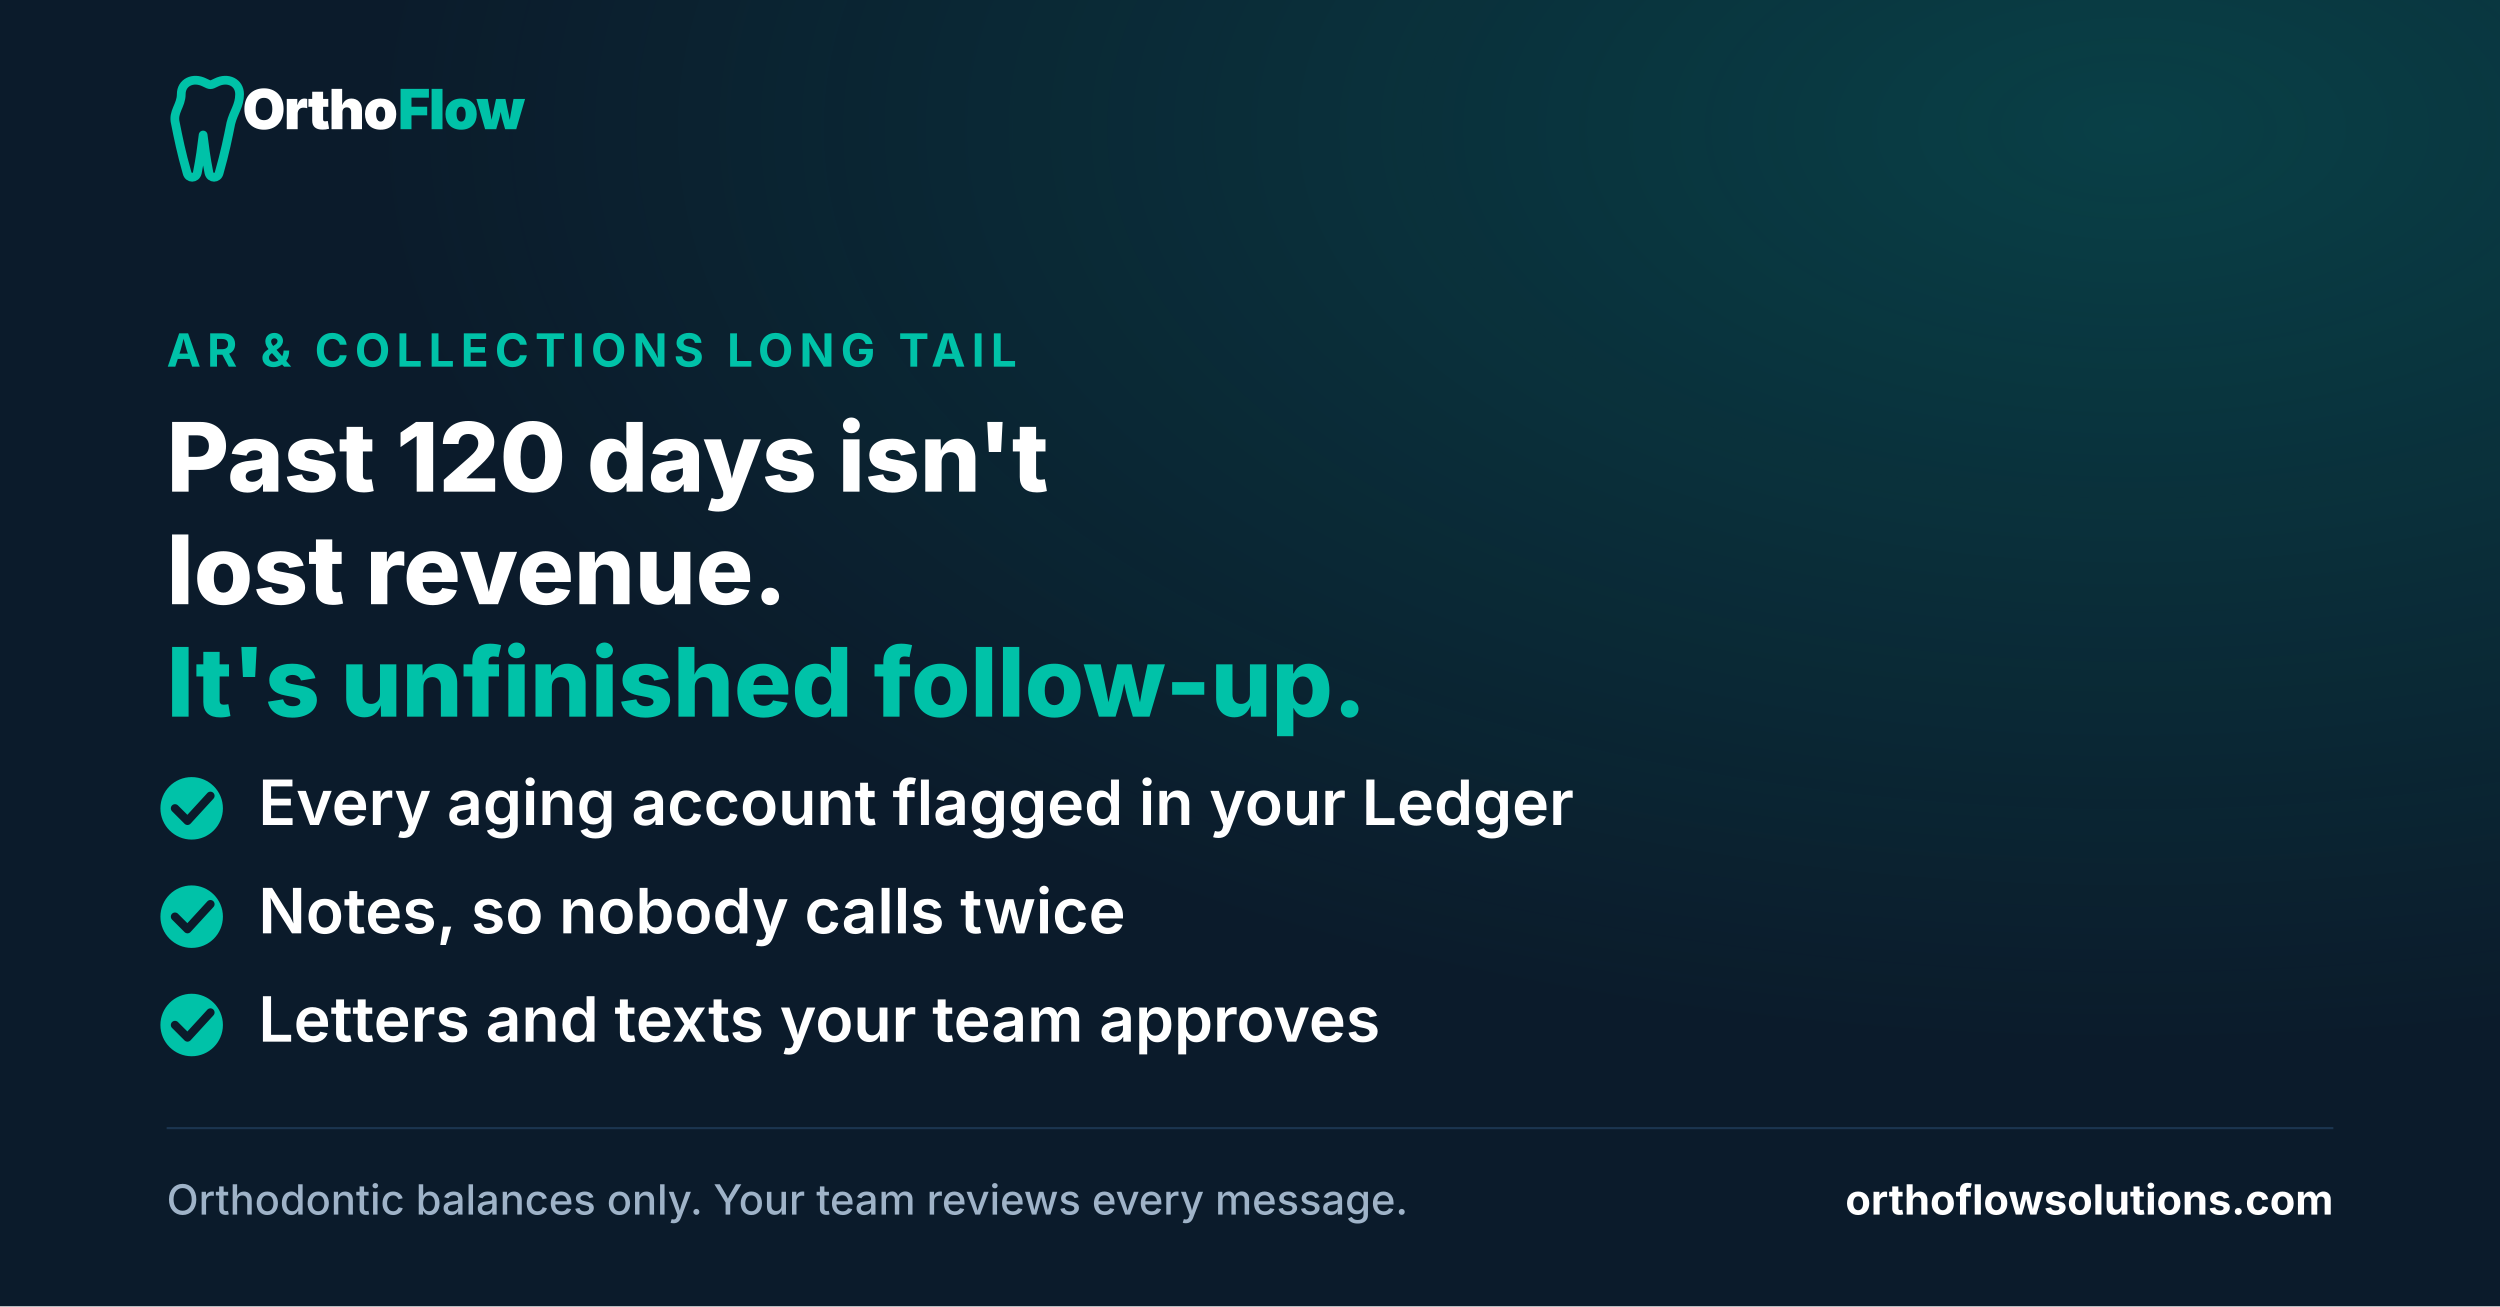
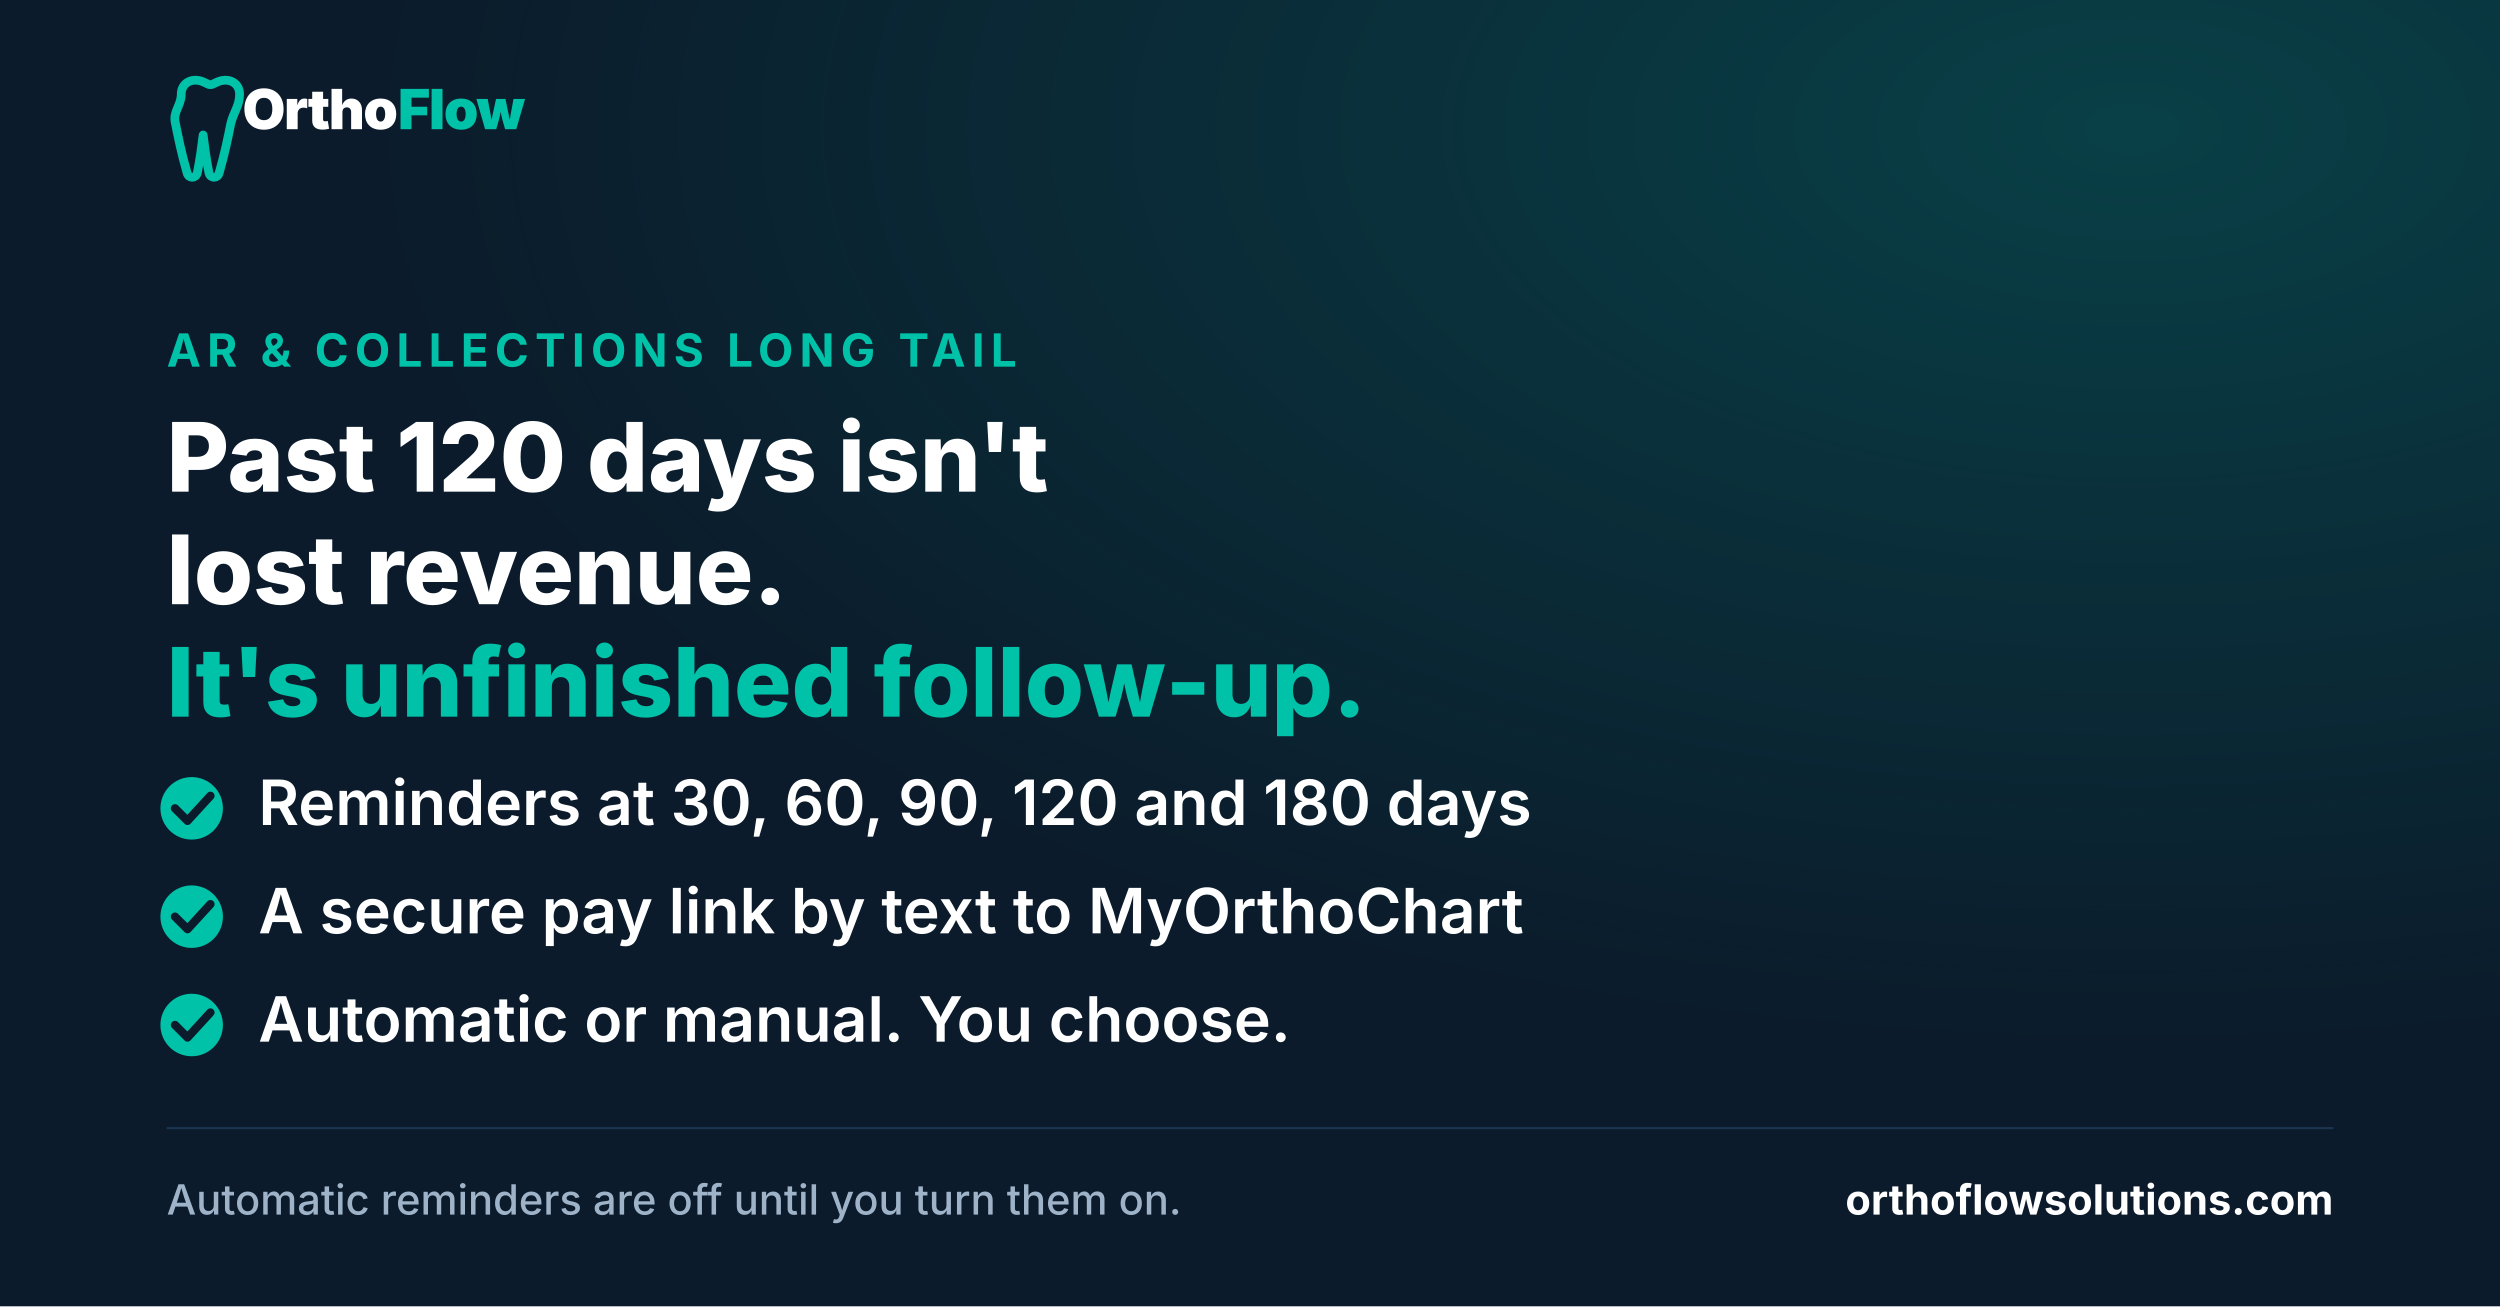
<svg xmlns="http://www.w3.org/2000/svg" width="1200" height="627" viewBox="0 0 1200 627">
  <defs>
    <radialGradient id="g" cx="85%" cy="10%" r="70%">
      <stop offset="0" stop-color="#00C2A8" stop-opacity="0.22" />
      <stop offset="1" stop-color="#00C2A8" stop-opacity="0" />
    </radialGradient>
  </defs>
  <rect width="1200" height="627" fill="#0B1B2B" />
  <rect width="1200" height="627" fill="url(#g)" />
  <g transform="translate(80,34) scale(0.7)">
    <path d="M 30 22 C 30 14 38 10 46 14 C 50 16 50 16 54 14 C 62 10 70 14 70 22 C 70 30 66 34 64 42 C 62 52 60 62 56 76 C 55 80 50 80 49 76 C 47 66 46 58 45 50 C 44 58 43 66 41 76 C 40 80 35 80 34 76 C 30 62 28 52 26 42 C 24 34 30 30 30 22 Z" transform="translate(-20,-6)" stroke="#00C2A8" stroke-width="6" stroke-linejoin="round" fill="none" />
    <text x="52" y="40" font-family="Inter, -apple-system, 'Helvetica Neue', Arial, sans-serif" font-size="38" font-weight="900" letter-spacing="-1" fill="#fff">Ortho<tspan fill="#00C2A8">Flow</tspan>
    </text>
  </g>
  <text x="80" y="176" font-family="Inter, -apple-system, 'Helvetica Neue', Arial, sans-serif" font-size="22" font-weight="700" fill="#00C2A8" text-anchor="start" letter-spacing="3">AR &amp; COLLECTIONS LONG TAIL</text>
  <text x="80" y="236" font-family="Inter, -apple-system, 'Helvetica Neue', Arial, sans-serif" font-size="46" font-weight="800" fill="#fff" text-anchor="start" letter-spacing="0">Past 120 days isn't</text>
  <text x="80" y="290" font-family="Inter, -apple-system, 'Helvetica Neue', Arial, sans-serif" font-size="46" font-weight="800" fill="#fff" text-anchor="start" letter-spacing="0">lost revenue.</text>
  <text x="80" y="344" font-family="Inter, -apple-system, 'Helvetica Neue', Arial, sans-serif" font-size="46" font-weight="800" fill="#00C2A8" text-anchor="start" letter-spacing="0">It's unfinished follow-up.</text>
  <circle cx="92" cy="388" r="15" fill="#00C2A8" />
  <path d="M 84 388 l 6 6 l 11 -12" stroke="#0B1B2B" stroke-width="4" fill="none" stroke-linecap="round" stroke-linejoin="round" />
-   <text x="124" y="396" font-family="Inter, -apple-system, 'Helvetica Neue', Arial, sans-serif" font-size="30" font-weight="600" fill="#fff" text-anchor="start" letter-spacing="0">Every aging account flagged in your Ledger</text>
+   <text x="124" y="396" font-family="Inter, -apple-system, 'Helvetica Neue', Arial, sans-serif" font-size="30" font-weight="600" fill="#fff" text-anchor="start" letter-spacing="0">Reminders at 30, 60, 90, 120 and 180 days</text>
  <circle cx="92" cy="440" r="15" fill="#00C2A8" />
  <path d="M 84 440 l 6 6 l 11 -12" stroke="#0B1B2B" stroke-width="4" fill="none" stroke-linecap="round" stroke-linejoin="round" />
-   <text x="124" y="448" font-family="Inter, -apple-system, 'Helvetica Neue', Arial, sans-serif" font-size="30" font-weight="600" fill="#fff" text-anchor="start" letter-spacing="0">Notes, so nobody calls twice</text>
+   <text x="124" y="448" font-family="Inter, -apple-system, 'Helvetica Neue', Arial, sans-serif" font-size="30" font-weight="600" fill="#fff" text-anchor="start" letter-spacing="0">A secure pay link by text to MyOrthoChart</text>
  <circle cx="92" cy="492" r="15" fill="#00C2A8" />
  <path d="M 84 492 l 6 6 l 11 -12" stroke="#0B1B2B" stroke-width="4" fill="none" stroke-linecap="round" stroke-linejoin="round" />
-   <text x="124" y="500" font-family="Inter, -apple-system, 'Helvetica Neue', Arial, sans-serif" font-size="30" font-weight="600" fill="#fff" text-anchor="start" letter-spacing="0">Letters and texts your team approves</text>
+   <text x="124" y="500" font-family="Inter, -apple-system, 'Helvetica Neue', Arial, sans-serif" font-size="30" font-weight="600" fill="#fff" text-anchor="start" letter-spacing="0">Automatic or manual. You choose.</text>
  <rect x="80" y="541" width="1040" height="1" fill="#1B3550" />
-   <text x="80" y="583" font-family="Inter, -apple-system, 'Helvetica Neue', Arial, sans-serif" font-size="20" font-weight="500" fill="#9FB3C8" text-anchor="start" letter-spacing="0">Orthodontic balances only. Your team reviews every message.</text>
+   <text x="80" y="583" font-family="Inter, -apple-system, 'Helvetica Neue', Arial, sans-serif" font-size="20" font-weight="500" fill="#9FB3C8" text-anchor="start" letter-spacing="0">Automatic reminders are off until you turn them on.</text>
  <text x="1120" y="583" font-family="Inter, -apple-system, 'Helvetica Neue', Arial, sans-serif" font-size="20" font-weight="700" fill="#fff" text-anchor="end" letter-spacing="0">orthoflowsolutions.com</text>
</svg>
